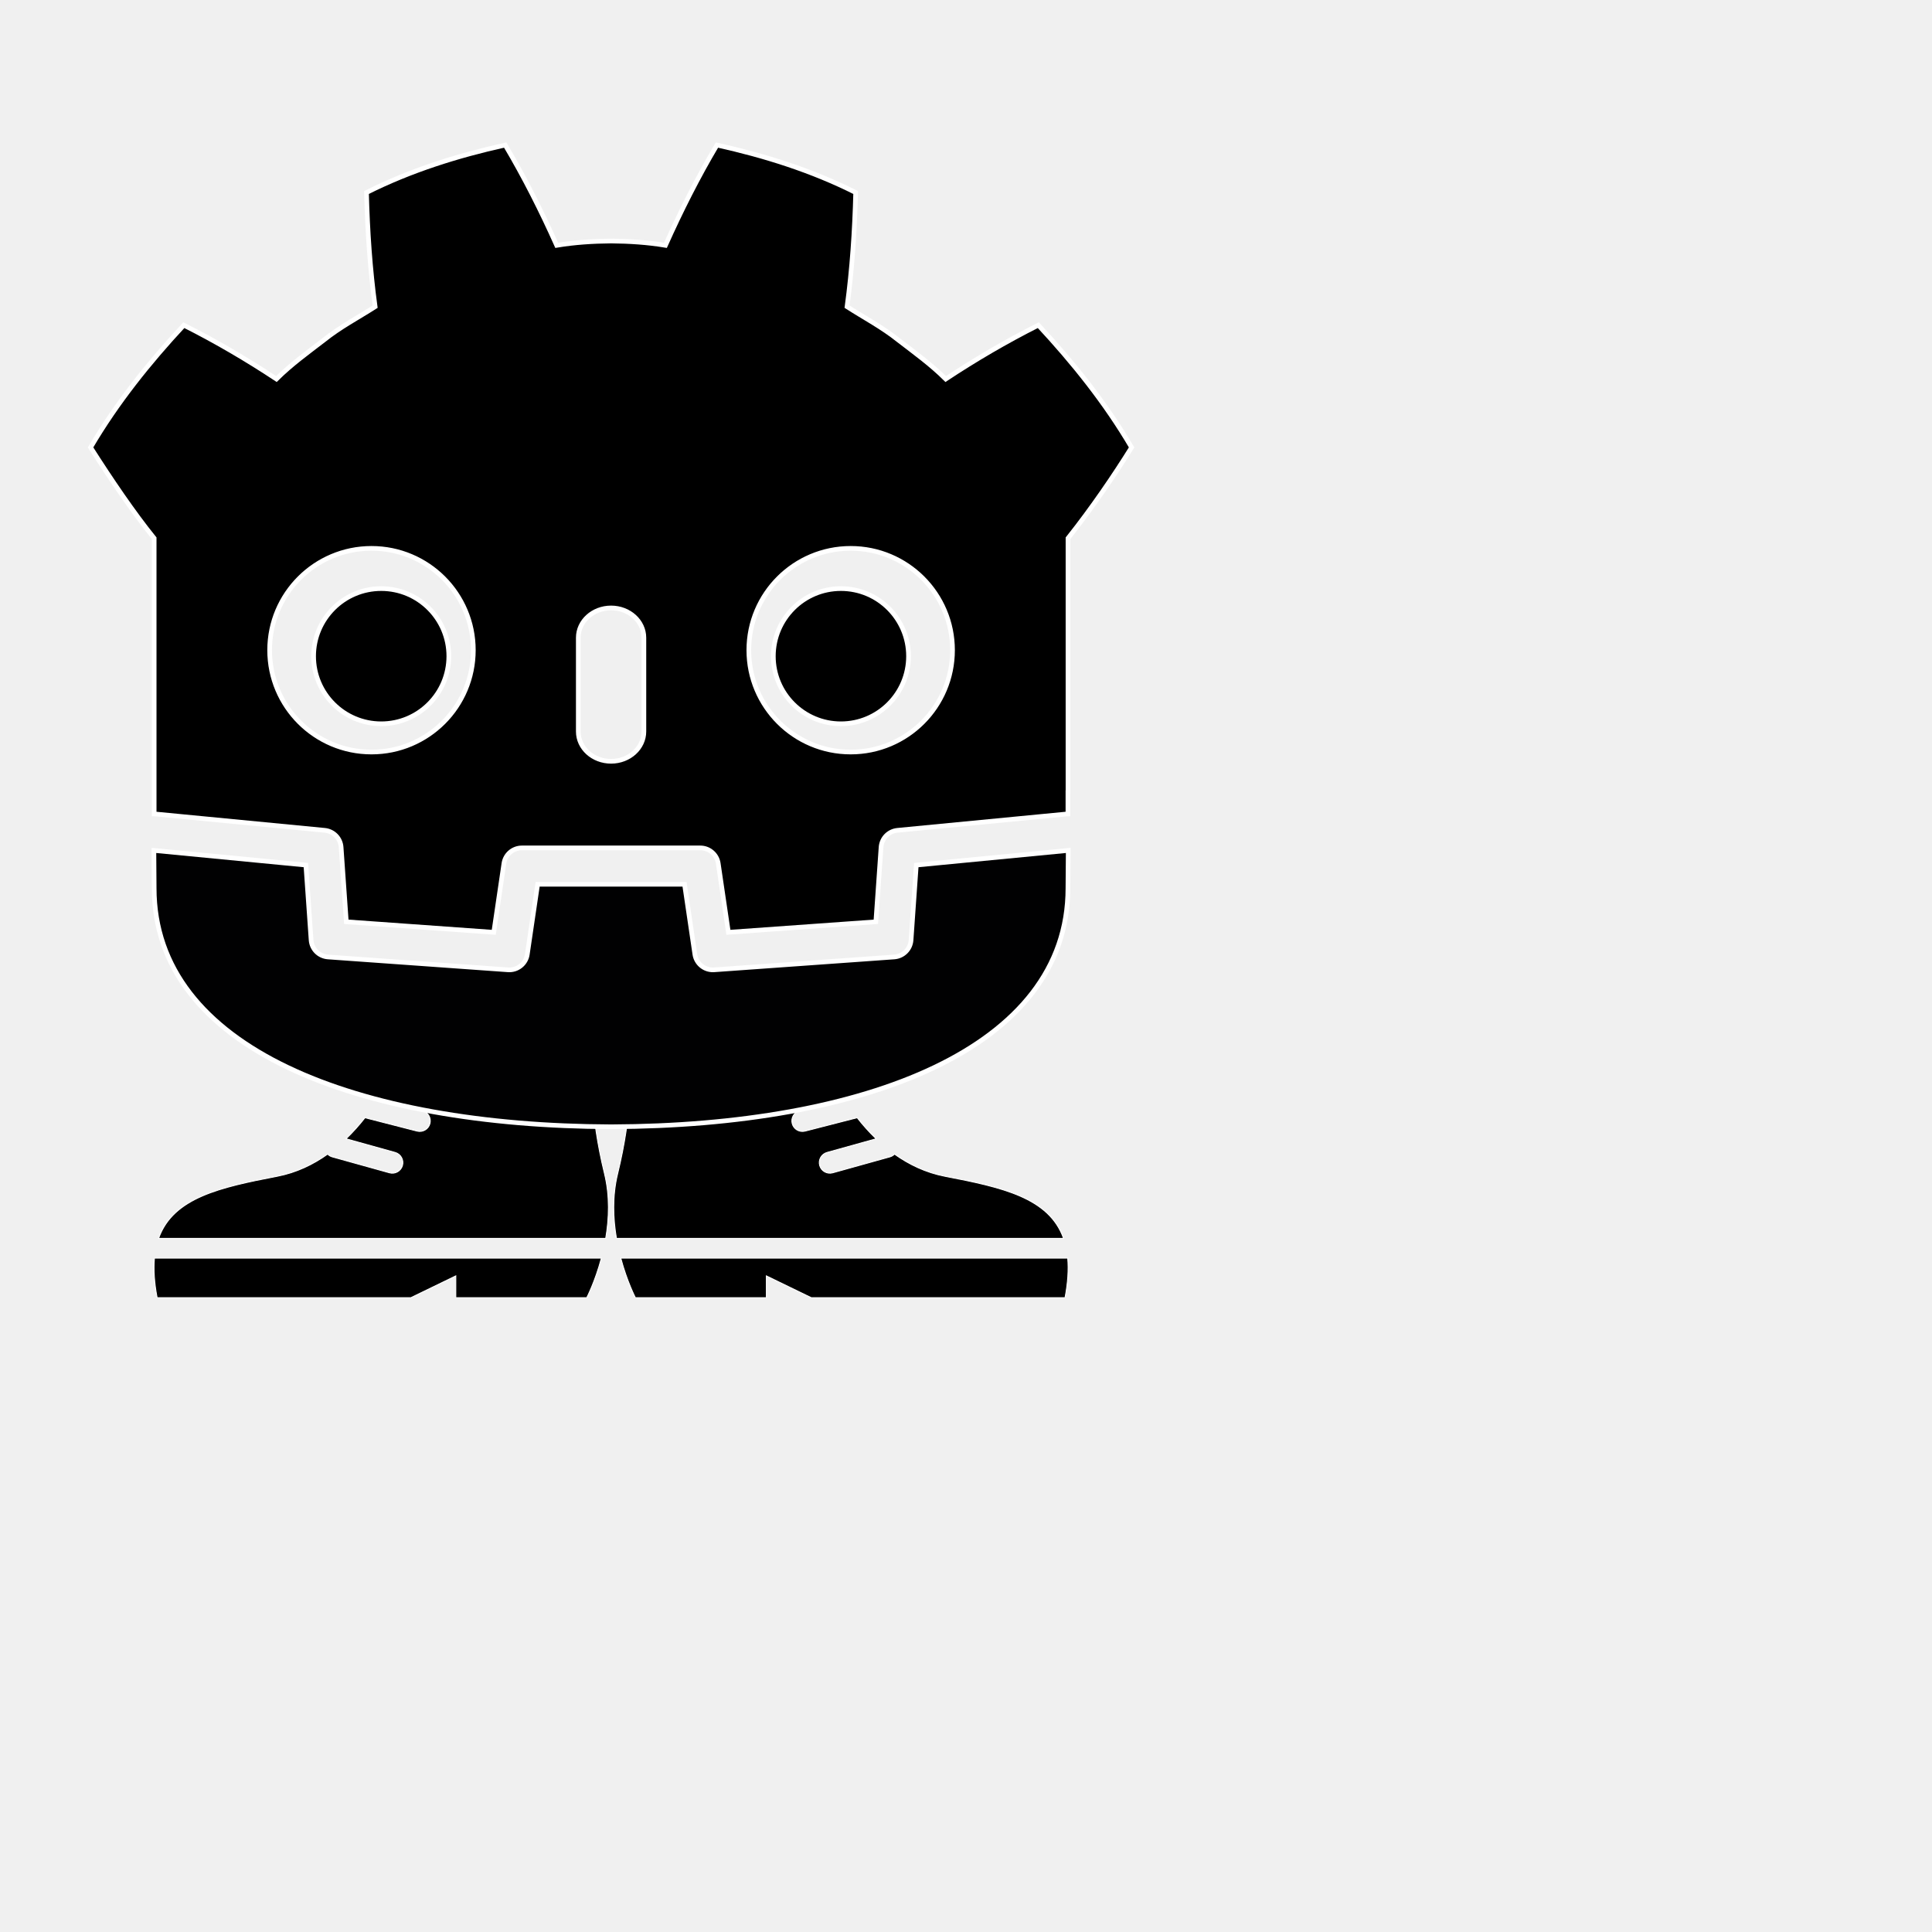
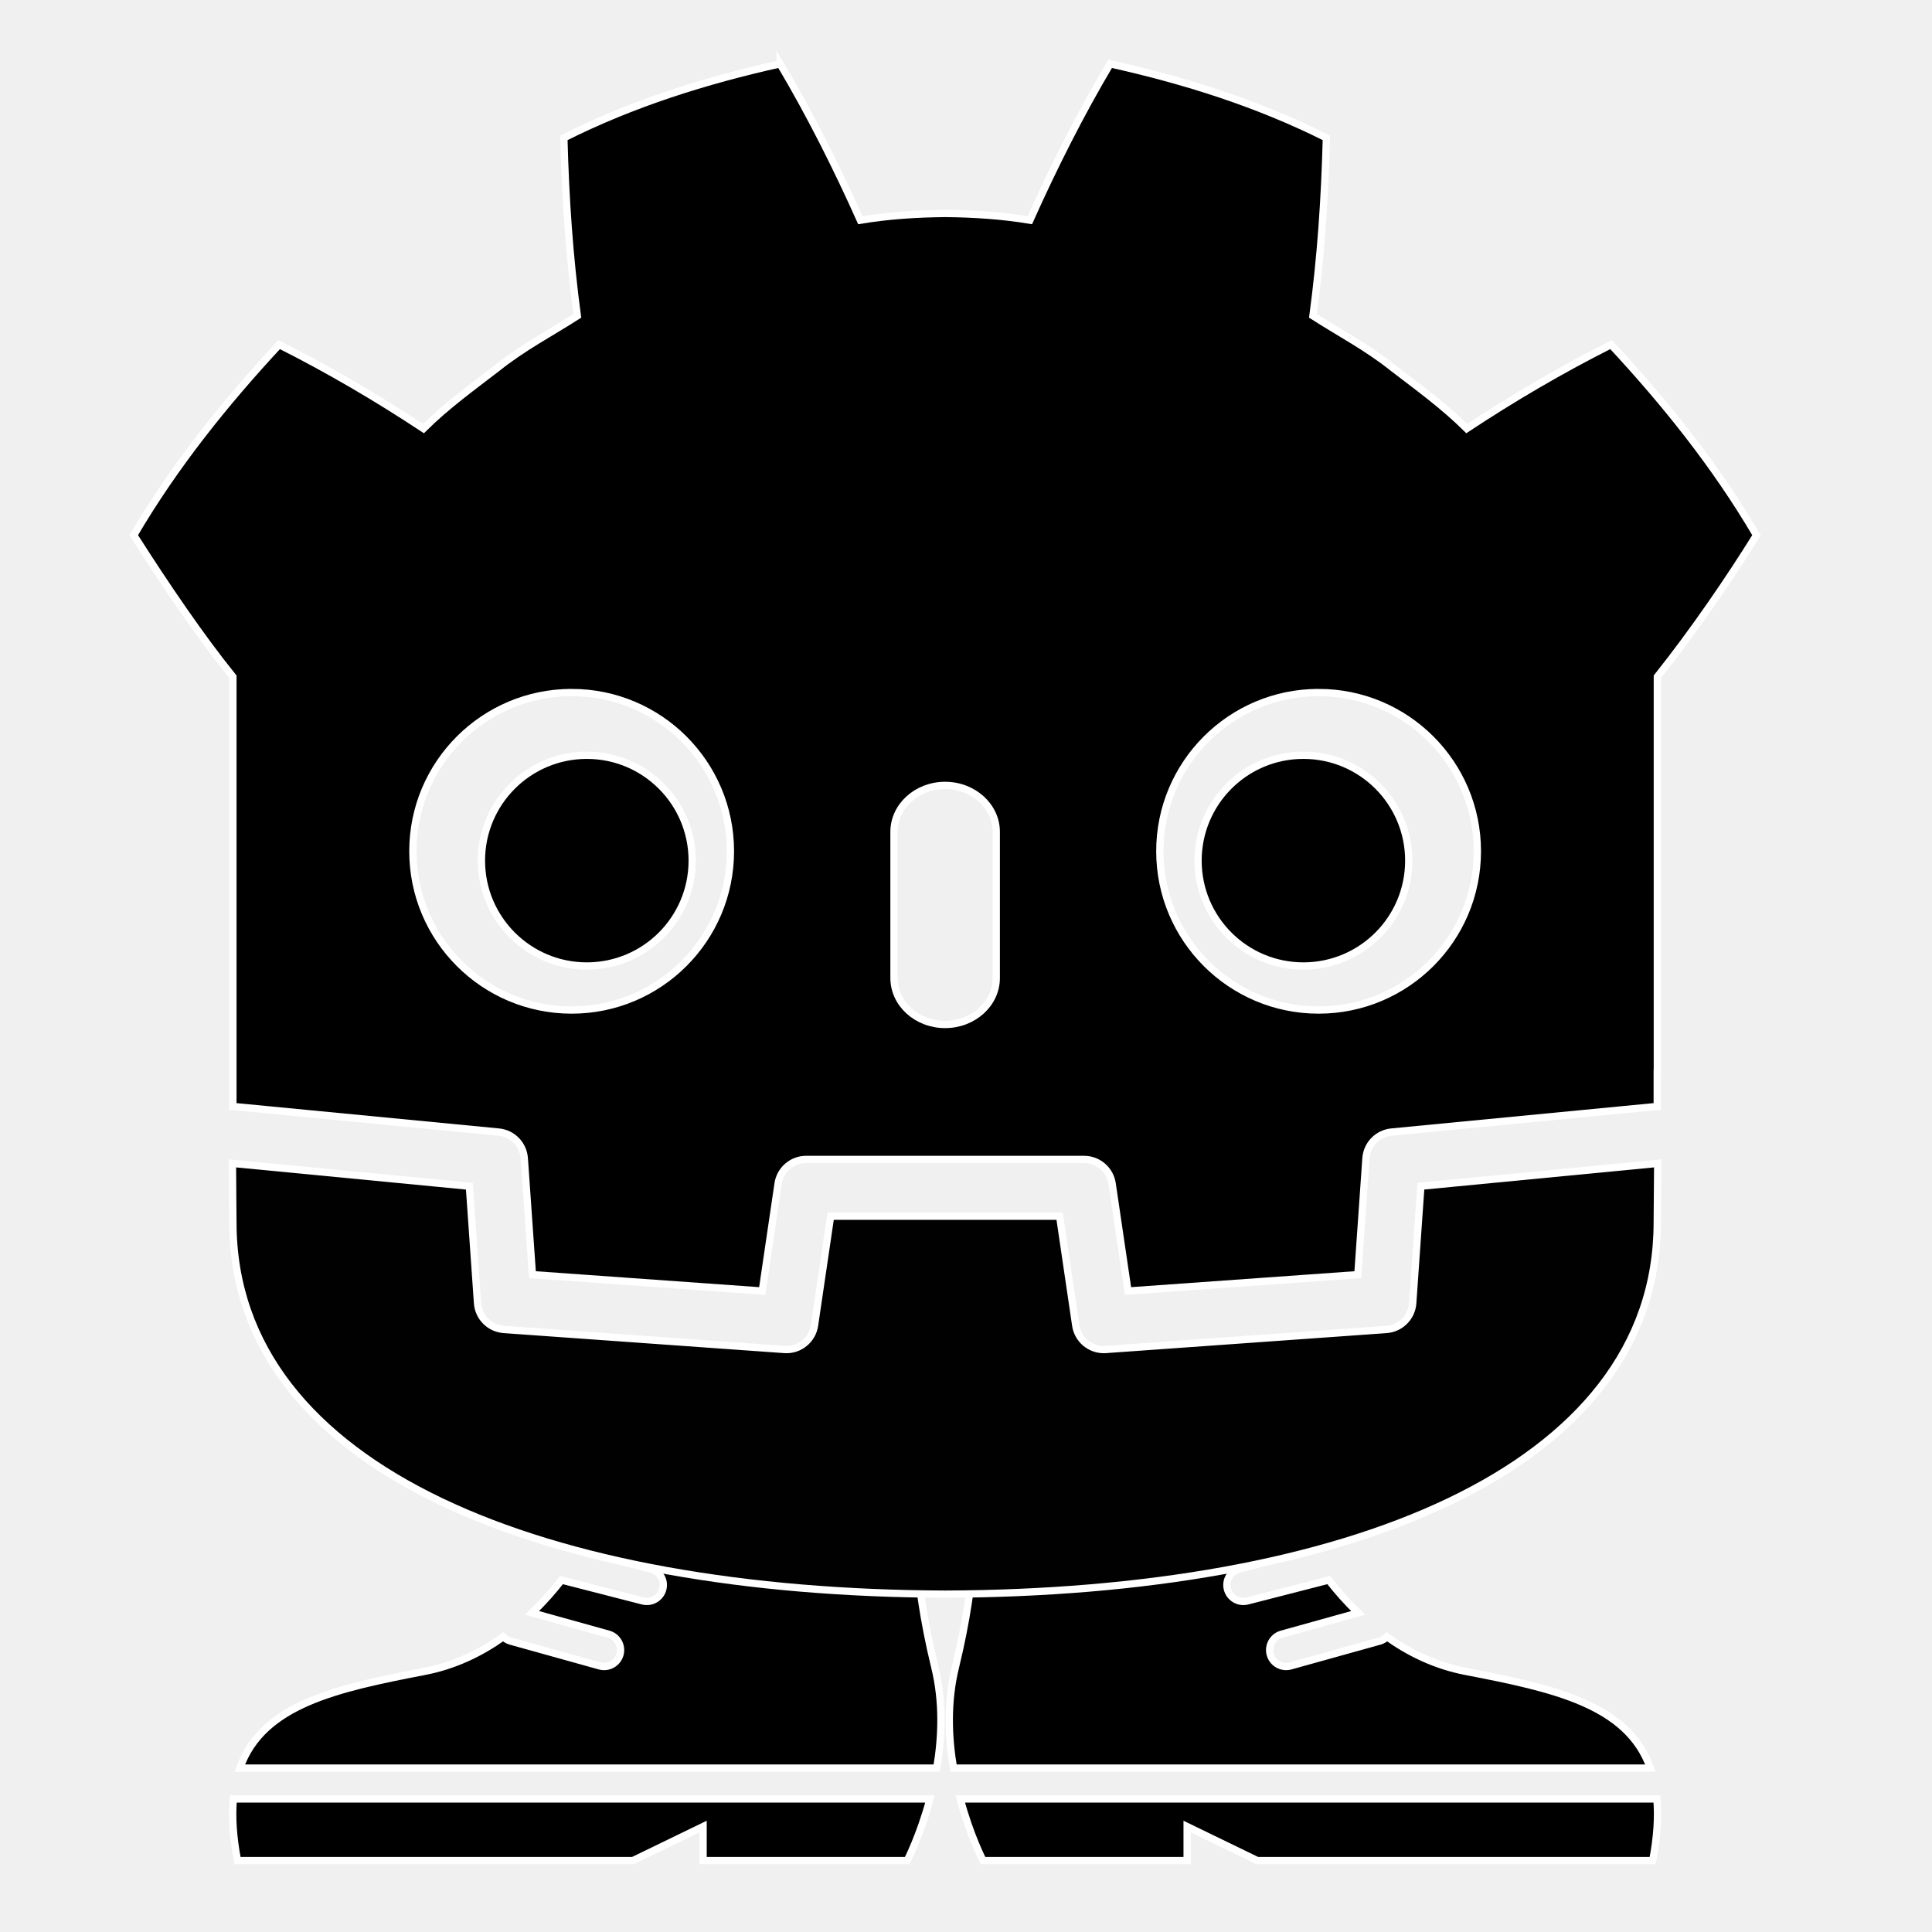
- <svg xmlns="http://www.w3.org/2000/svg" height="1024" width="1024" version="1.1" id="svg1844" xml:space="preserve">
+ <svg xmlns="http://www.w3.org/2000/svg" height="256" width="256" version="1.1" id="svg1844" xml:space="preserve">
  <defs id="defs1848" />
-   <path d="m 267.767,76.875 c -25.206,5.603 -50.139,13.405 -73.516,25.171 0.535,20.642 1.869,40.42 4.574,60.509 -9.078,5.816 -18.619,10.808 -27.099,17.617 -8.616,6.628 -17.415,12.969 -25.216,20.721 C 130.925,190.585 114.43,180.897 97.436,172.346 79.119,192.06 61.991,213.337 48,237.146 c 10.996,17.26 22.79,34.608 33.712,48.137 v 117.598 14.937 13.593 c 0.267,0.002 0.534,0.012 0.799,0.037 l 89.586,8.638 c 4.693,0.453 8.37,4.23 8.697,8.933 l 2.763,39.546 78.146,5.577 5.384,-36.499 c 0.698,-4.732 4.757,-8.239 9.544,-8.239 h 94.515 c 4.784,0 8.843,3.507 9.541,8.239 l 5.384,36.499 78.148,-5.577 2.76,-39.546 c 0.329,-4.703 4.004,-8.477 8.697,-8.933 l 89.551,-8.638 c 0.265,-0.025 0.529,-0.035 0.797,-0.037 v -11.661 l 0.037,-0.012 V 285.283 c 12.615,-15.881 24.56,-33.399 33.712,-48.137 -13.986,-23.81 -31.123,-45.087 -49.441,-64.8 -16.989,8.551 -33.49,18.238 -49.075,28.547 -7.799,-7.752 -16.583,-14.093 -25.211,-20.721 -8.477,-6.809 -18.03,-11.801 -27.091,-17.617 2.698,-20.09 4.031,-39.868 4.569,-60.509 -23.379,-11.766 -48.309,-19.568 -73.527,-25.171 -10.068,16.922 -19.276,35.246 -27.295,53.161 -9.509,-1.589 -19.062,-2.177 -28.628,-2.291 v -0.015 c -0.067,0 -0.129,0.015 -0.186,0.015 -0.059,0 -0.122,-0.015 -0.181,-0.015 v 0.015 c -9.583,0.114 -19.128,0.702 -28.64,2.291 -8.014,-17.914 -17.216,-36.239 -27.3,-53.161 z M 196.893,290.641 c 29.819,0 53.987,24.15 53.987,53.96 0,29.829 -24.168,53.993 -53.987,53.993 -29.804,0 -53.98,-24.164 -53.98,-53.993 0,-29.809 24.176,-53.96 53.98,-53.96 z m 253.992,0 c 29.802,0 53.976,24.15 53.976,53.96 0,29.829 -24.174,53.993 -53.976,53.993 -29.824,0 -53.992,-24.164 -53.992,-53.993 0,-29.809 24.168,-53.96 53.992,-53.96 z m -127.003,31.578 c 9.598,0 17.394,7.08 17.394,15.792 v 49.701 c 0,8.719 -7.796,15.794 -17.394,15.794 -9.598,0 -17.378,-7.074 -17.378,-15.794 v -49.701 c 0,-8.712 7.779,-15.792 17.378,-15.792 z" stroke-width="2.475" id="path1836" style="stroke:#ffffff" />
-   <path d="m 237.89,347.804 c 0,19.785 -16.036,35.821 -35.836,35.821 -19.79,0 -35.836,-16.036 -35.836,-35.821 0,-19.785 16.046,-35.836 35.836,-35.836 19.8,0 35.836,16.05 35.836,35.836" id="path1840" style="stroke-width:2.475;stroke:#ffffff" />
-   <path d="m 409.887,347.804 c 0,19.785 16.031,35.821 35.816,35.821 19.805,0 35.836,-16.036 35.836,-35.821 0,-19.785 -16.031,-35.836 -35.836,-35.836 -19.785,0 -35.816,16.05 -35.816,35.836" id="path1842" style="stroke-width:2.475;stroke:#ffffff" />
+   <path d="m 103.364,8.462 c -9.822,2.184 -19.539,5.224 -28.649,9.809 0.208,8.044 0.728,15.751 1.783,23.58 -3.538,2.267 -7.256,4.212 -10.56,6.865 -3.357,2.583 -6.787,5.054 -9.827,8.075 -6.073,-4.017 -12.502,-7.792 -19.124,-11.125 -7.138,7.682 -13.813,15.974 -19.265,25.252 4.285,6.726 8.881,13.487 13.138,18.759 v 45.827 5.821 5.297 c 0.104,7.9e-4 0.208,0.005 0.311,0.015 l 34.911,3.366 c 1.829,0.176 3.262,1.648 3.389,3.481 l 1.077,15.411 30.453,2.173 2.098,-14.224 c 0.272,-1.844 1.854,-3.211 3.719,-3.211 h 36.832 c 1.864,0 3.446,1.367 3.718,3.211 l 2.098,14.224 30.454,-2.173 1.076,-15.411 c 0.128,-1.833 1.56,-3.304 3.389,-3.481 l 34.897,-3.366 c 0.103,-0.01 0.206,-0.013 0.31,-0.015 v -4.544 l 0.015,-0.005 v -52.397 c 4.916,-6.189 9.571,-13.015 13.137,-18.759 -5.45,-9.278 -12.129,-17.57 -19.267,-25.252 -6.62,3.332 -13.051,7.107 -19.124,11.125 -3.039,-3.021 -6.462,-5.492 -9.824,-8.075 -3.303,-2.653 -7.026,-4.599 -10.557,-6.865 1.051,-7.829 1.571,-15.536 1.78,-23.58 -9.111,-4.585 -18.826,-7.625 -28.653,-9.809 -3.924,6.594 -7.512,13.735 -10.637,20.716 -3.706,-0.619 -7.428,-0.849 -11.156,-0.893 v -0.006 c -0.026,0 -0.05,0.006 -0.072,0.006 -0.023,0 -0.048,-0.006 -0.071,-0.006 v 0.006 c -3.735,0.044 -7.454,0.274 -11.161,0.893 C 110.879,22.196 107.293,15.055 103.364,8.461 Z M 75.745,91.765 c 11.62,0 21.039,9.411 21.039,21.028 0,11.624 -9.418,21.041 -21.039,21.041 -11.614,0 -21.036,-9.417 -21.036,-21.041 0,-11.616 9.421,-21.028 21.036,-21.028 z m 98.979,0 c 11.614,0 21.034,9.411 21.034,21.028 0,11.624 -9.421,21.041 -21.034,21.041 -11.622,0 -21.04,-9.417 -21.04,-21.041 0,-11.616 9.418,-21.028 21.04,-21.028 z m -49.492,12.306 c 3.74,0 6.778,2.759 6.778,6.154 v 19.368 c 0,3.398 -3.038,6.155 -6.778,6.155 -3.74,0 -6.772,-2.757 -6.772,-6.155 v -19.368 c 0,-3.395 3.032,-6.154 6.772,-6.154 z" stroke-width="0.965" id="path1836" style="stroke:#ffffff" />
+   <path d="m 91.721,114.041 c 0,7.71 -6.249,13.959 -13.965,13.959 -7.712,0 -13.965,-6.249 -13.965,-13.959 0,-7.71 6.253,-13.965 13.965,-13.965 7.716,0 13.965,6.255 13.965,13.965" id="path1840" style="stroke-width:0.965;stroke:#ffffff" />
+   <path d="m 158.747,114.041 c 0,7.71 6.247,13.959 13.957,13.959 7.718,0 13.965,-6.249 13.965,-13.959 0,-7.71 -6.247,-13.965 -13.965,-13.965 -7.71,0 -13.957,6.255 -13.957,13.965" id="path1842" style="stroke-width:0.965;stroke:#ffffff" />
  <style type="text/css" id="style3560">
	.st0{fill:#000000;}
</style>
-   <g id="g3566" transform="matrix(0.4703491,0,0,0.4703491,325.3037,508.1161)" style="fill:#000000;stroke:#ffffff">
-     <path class="st0" d="M 511.529,337.45 H 7.928 c 7.129,26.637 16.478,44.576 16.478,44.576 h 147.537 v -24.6 l 50.715,24.6 h 285.854 c 3.276,-17.138 4.149,-31.83 3.017,-44.576 z" id="path3562" style="fill:#000000;stroke:#ffffff" />
-     <path class="st0" d="m 373.266,245.244 c -21.795,-4.207 -40.727,-13.456 -56.888,-24.976 -1.406,1.403 -3.138,2.505 -5.192,3.081 l -64.48,17.956 c -6.336,1.769 -12.905,-1.937 -14.675,-8.273 -1.762,-6.344 1.949,-12.913 8.28,-14.683 l 55.31,-15.392 c -8.076,-7.756 -15.184,-15.844 -21.328,-23.716 l -58.737,15.084 c -6.369,1.636 -12.859,-2.204 -14.495,-8.565 -1.636,-6.378 2.204,-12.872 8.577,-14.508 l 49.988,-12.847 C 249.267,142.036 244.175,129.974 244.175,129.974 H 18.262 c 0,0 3.072,43.03 -13.832,112.198 -6.194,25.31 -5.158,50.82 -1.377,72.99 H 506.838 C 490.503,269.16 437.237,257.582 373.266,245.244 Z" id="path3564" style="fill:#000000;stroke:#ffffff" />
+   <g id="g3566" transform="matrix(0.1832922,0,0,0.1832922,125.7855,176.5136)" style="fill:#000000;stroke:#ffffff;stroke-width:5.265;stroke-dasharray:none">
+     <path class="st0" d="M 511.529,337.45 H 7.928 c 7.129,26.637 16.478,44.576 16.478,44.576 h 147.537 v -24.6 l 50.715,24.6 h 285.854 c 3.276,-17.138 4.149,-31.83 3.017,-44.576 z" id="path3562" style="fill:#000000;stroke:#ffffff;stroke-width:5.265;stroke-dasharray:none" />
+     <path class="st0" d="m 373.266,245.244 c -21.795,-4.207 -40.727,-13.456 -56.888,-24.976 -1.406,1.403 -3.138,2.505 -5.192,3.081 l -64.48,17.956 c -6.336,1.769 -12.905,-1.937 -14.675,-8.273 -1.762,-6.344 1.949,-12.913 8.28,-14.683 l 55.31,-15.392 c -8.076,-7.756 -15.184,-15.844 -21.328,-23.716 l -58.737,15.084 c -6.369,1.636 -12.859,-2.204 -14.495,-8.565 -1.636,-6.378 2.204,-12.872 8.577,-14.508 l 49.988,-12.847 C 249.267,142.036 244.175,129.974 244.175,129.974 H 18.262 c 0,0 3.072,43.03 -13.832,112.198 -6.194,25.31 -5.158,50.82 -1.377,72.99 H 506.838 C 490.503,269.16 437.237,257.582 373.266,245.244 Z" id="path3564" style="fill:#000000;stroke:#ffffff;stroke-width:5.265;stroke-dasharray:none" />
  </g>
-   <g id="g3635" transform="matrix(-0.4703491,0,0,0.4703491,322.4635,508.1161)" style="fill:#000000;stroke:#ffffff">
-     <path class="st0" d="M 511.529,337.45 H 7.928 c 7.129,26.637 16.478,44.576 16.478,44.576 h 147.537 v -24.6 l 50.715,24.6 h 285.854 c 3.276,-17.138 4.149,-31.83 3.017,-44.576 z" id="path3631" style="fill:#000000;stroke:#ffffff" />
-     <path class="st0" d="m 373.266,245.244 c -21.795,-4.207 -40.727,-13.456 -56.888,-24.976 -1.406,1.403 -3.138,2.505 -5.192,3.081 l -64.48,17.956 c -6.336,1.769 -12.905,-1.937 -14.675,-8.273 -1.762,-6.344 1.949,-12.913 8.28,-14.683 l 55.31,-15.392 c -8.076,-7.756 -15.184,-15.844 -21.328,-23.716 l -58.737,15.084 c -6.369,1.636 -12.859,-2.204 -14.495,-8.565 -1.636,-6.378 2.204,-12.872 8.577,-14.508 l 49.988,-12.847 C 249.267,142.036 244.175,129.974 244.175,129.974 H 18.262 c 0,0 3.072,43.03 -13.832,112.198 -6.194,25.31 -5.158,50.82 -1.377,72.99 H 506.838 C 490.503,269.16 437.237,257.582 373.266,245.244 Z" id="path3633" style="fill:#000000;stroke:#ffffff" />
+   <g id="g3635" transform="matrix(-0.1832922,0,0,0.1832922,124.6787,176.5136)" style="fill:#000000;stroke:#ffffff;stroke-width:5.265;stroke-dasharray:none">
+     <path class="st0" d="M 511.529,337.45 H 7.928 c 7.129,26.637 16.478,44.576 16.478,44.576 h 147.537 v -24.6 l 50.715,24.6 h 285.854 c 3.276,-17.138 4.149,-31.83 3.017,-44.576 z" id="path3631" style="fill:#000000;stroke:#ffffff;stroke-width:5.265;stroke-dasharray:none" />
+     <path class="st0" d="m 373.266,245.244 c -21.795,-4.207 -40.727,-13.456 -56.888,-24.976 -1.406,1.403 -3.138,2.505 -5.192,3.081 l -64.48,17.956 c -6.336,1.769 -12.905,-1.937 -14.675,-8.273 -1.762,-6.344 1.949,-12.913 8.28,-14.683 l 55.31,-15.392 c -8.076,-7.756 -15.184,-15.844 -21.328,-23.716 l -58.737,15.084 c -6.369,1.636 -12.859,-2.204 -14.495,-8.565 -1.636,-6.378 2.204,-12.872 8.577,-14.508 l 49.988,-12.847 C 249.267,142.036 244.175,129.974 244.175,129.974 H 18.262 c 0,0 3.072,43.03 -13.832,112.198 -6.194,25.31 -5.158,50.82 -1.377,72.99 H 506.838 C 490.503,269.16 437.237,257.582 373.266,245.244 Z" id="path3633" style="fill:#000000;stroke:#ffffff;stroke-width:5.265;stroke-dasharray:none" />
  </g>
-   <path d="m 485.655,458.507 -2.775,39.756 c -0.334,4.792 -4.146,8.606 -8.937,8.95 l -95.424,6.809 c -0.233,0.017 -0.465,0.025 -0.695,0.025 -4.742,0 -8.833,-3.48 -9.534,-8.242 l -5.472,-37.11 h -77.862 l -5.472,37.11 c -0.735,4.995 -5.2,8.586 -10.229,8.217 l -95.424,-6.809 c -4.792,-0.344 -8.603,-4.158 -8.937,-8.95 l -2.774,-39.756 -80.554,-7.767 c 0.037,8.658 0.149,18.142 0.149,20.03 0,85.076 107.923,125.968 242.01,126.439 h 0.163 0.166 c 134.086,-0.47 241.972,-41.362 241.972,-126.439 0,-1.923 0.116,-11.368 0.156,-20.03 z" fill="#010102" id="path1838" style="stroke-width:2.475;stroke:#ffffff" />
+   <path d="m 188.274,157.181 -1.081,15.493 c -0.13,1.867 -1.616,3.354 -3.483,3.488 l -37.186,2.653 c -0.091,0.007 -0.181,0.01 -0.271,0.01 -1.848,0 -3.442,-1.356 -3.715,-3.212 l -2.133,-14.462 h -30.342 l -2.133,14.462 c -0.286,1.946 -2.026,3.346 -3.986,3.202 l -37.186,-2.654 c -1.867,-0.134 -3.353,-1.62 -3.483,-3.488 L 62.193,157.181 30.802,154.155 c 0.014,3.374 0.058,7.07 0.058,7.806 0,33.154 42.057,49.089 94.31,49.272 h 0.064 0.065 c 52.253,-0.183 94.295,-16.119 94.295,-49.272 0,-0.749 0.045,-4.43 0.061,-7.806 z" fill="#010102" id="path1838" style="stroke-width:0.965;stroke:#ffffff;stroke-dasharray:none" />
</svg>
